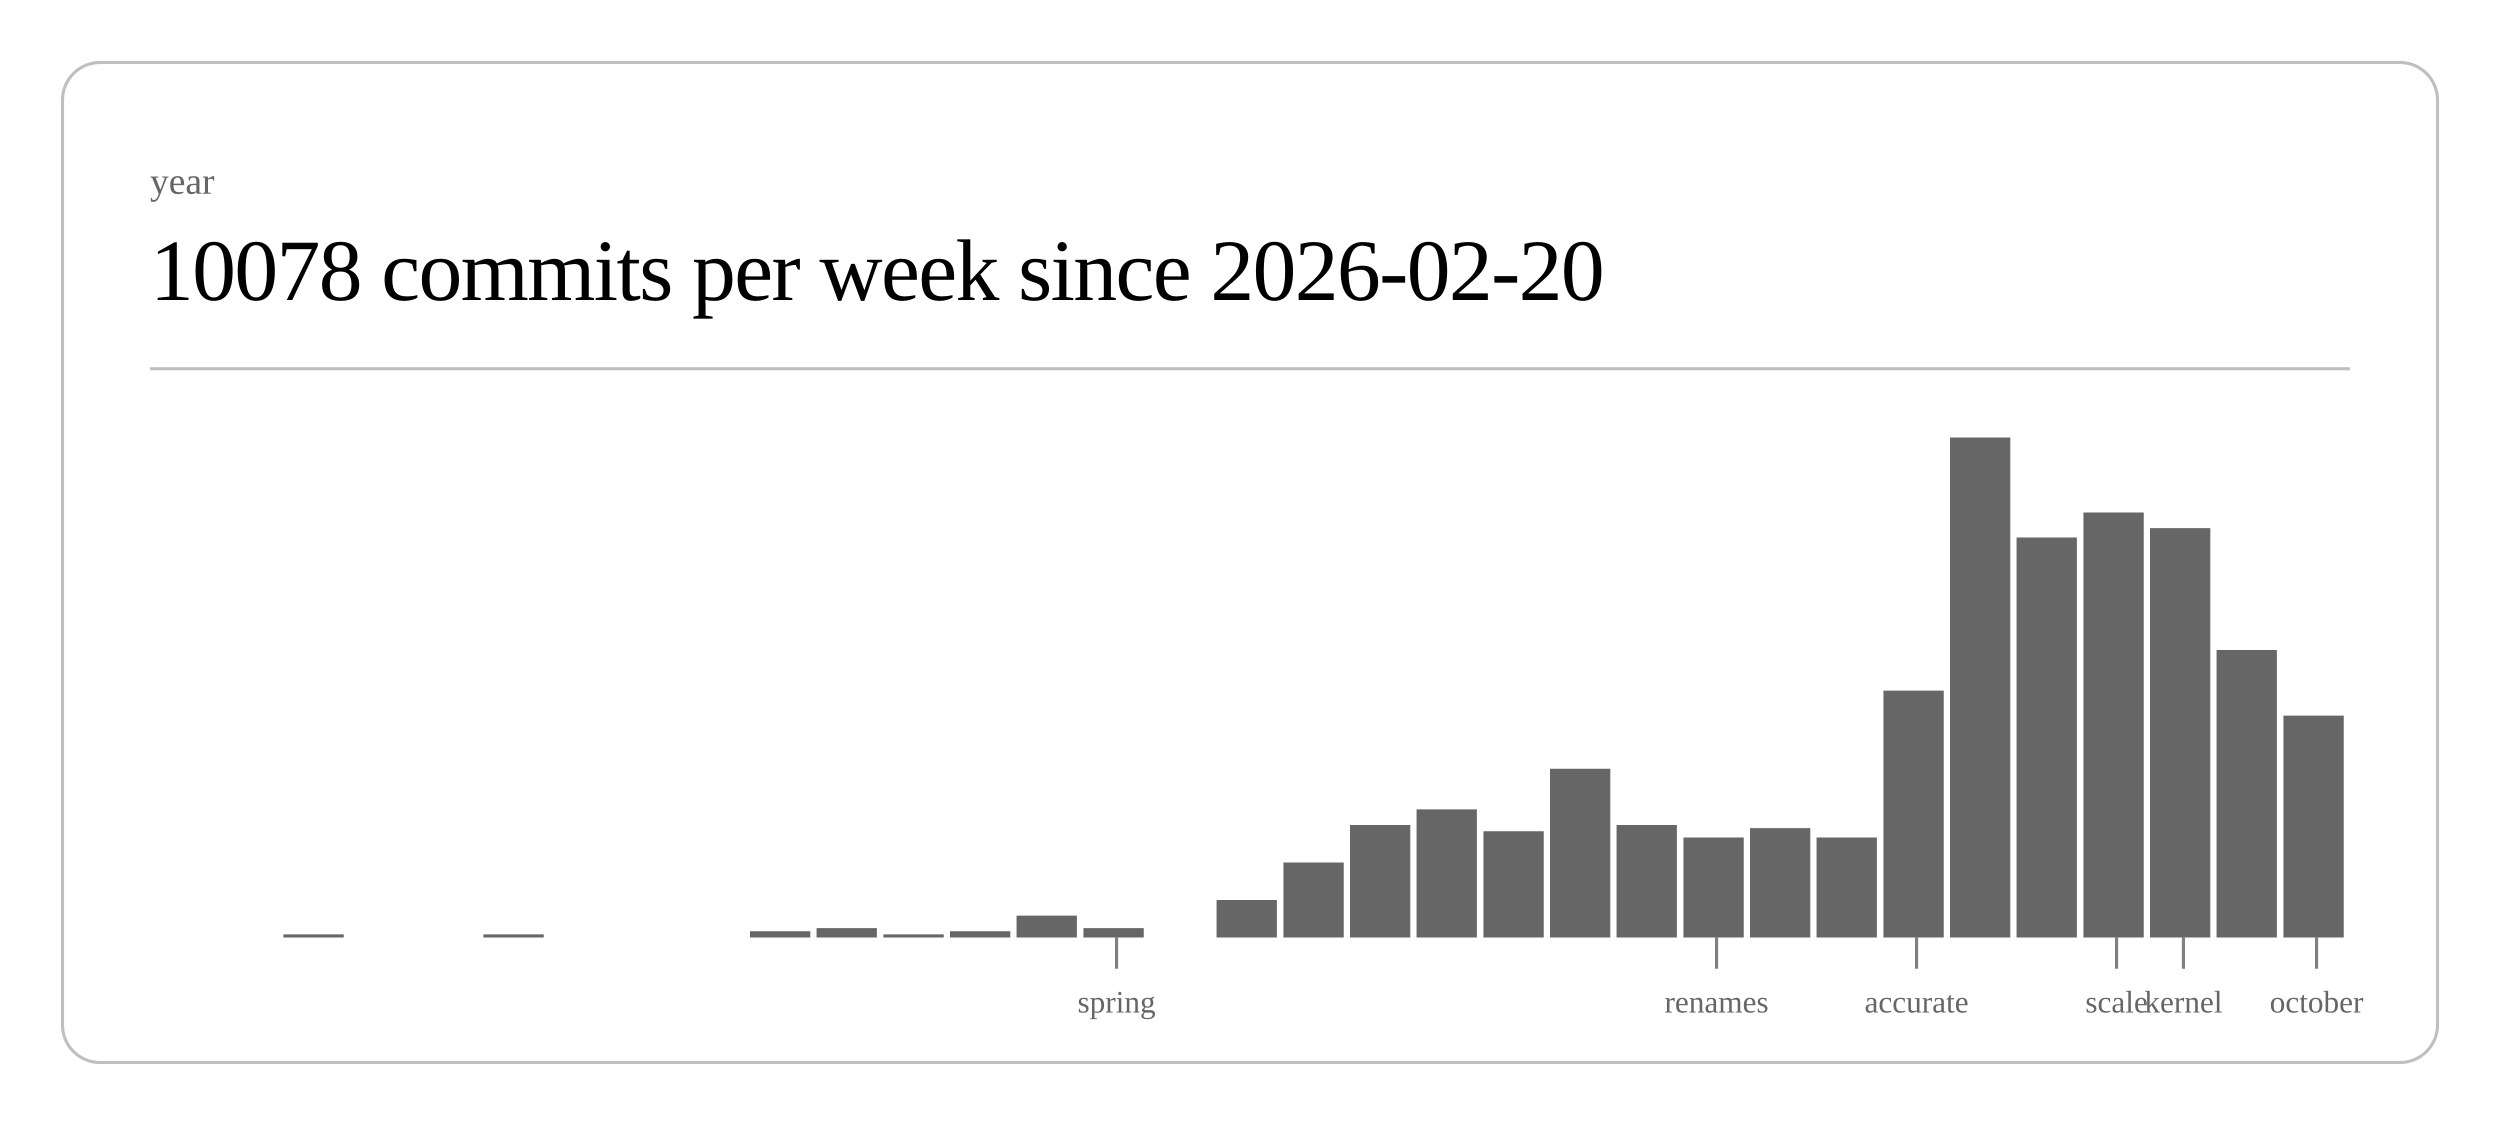
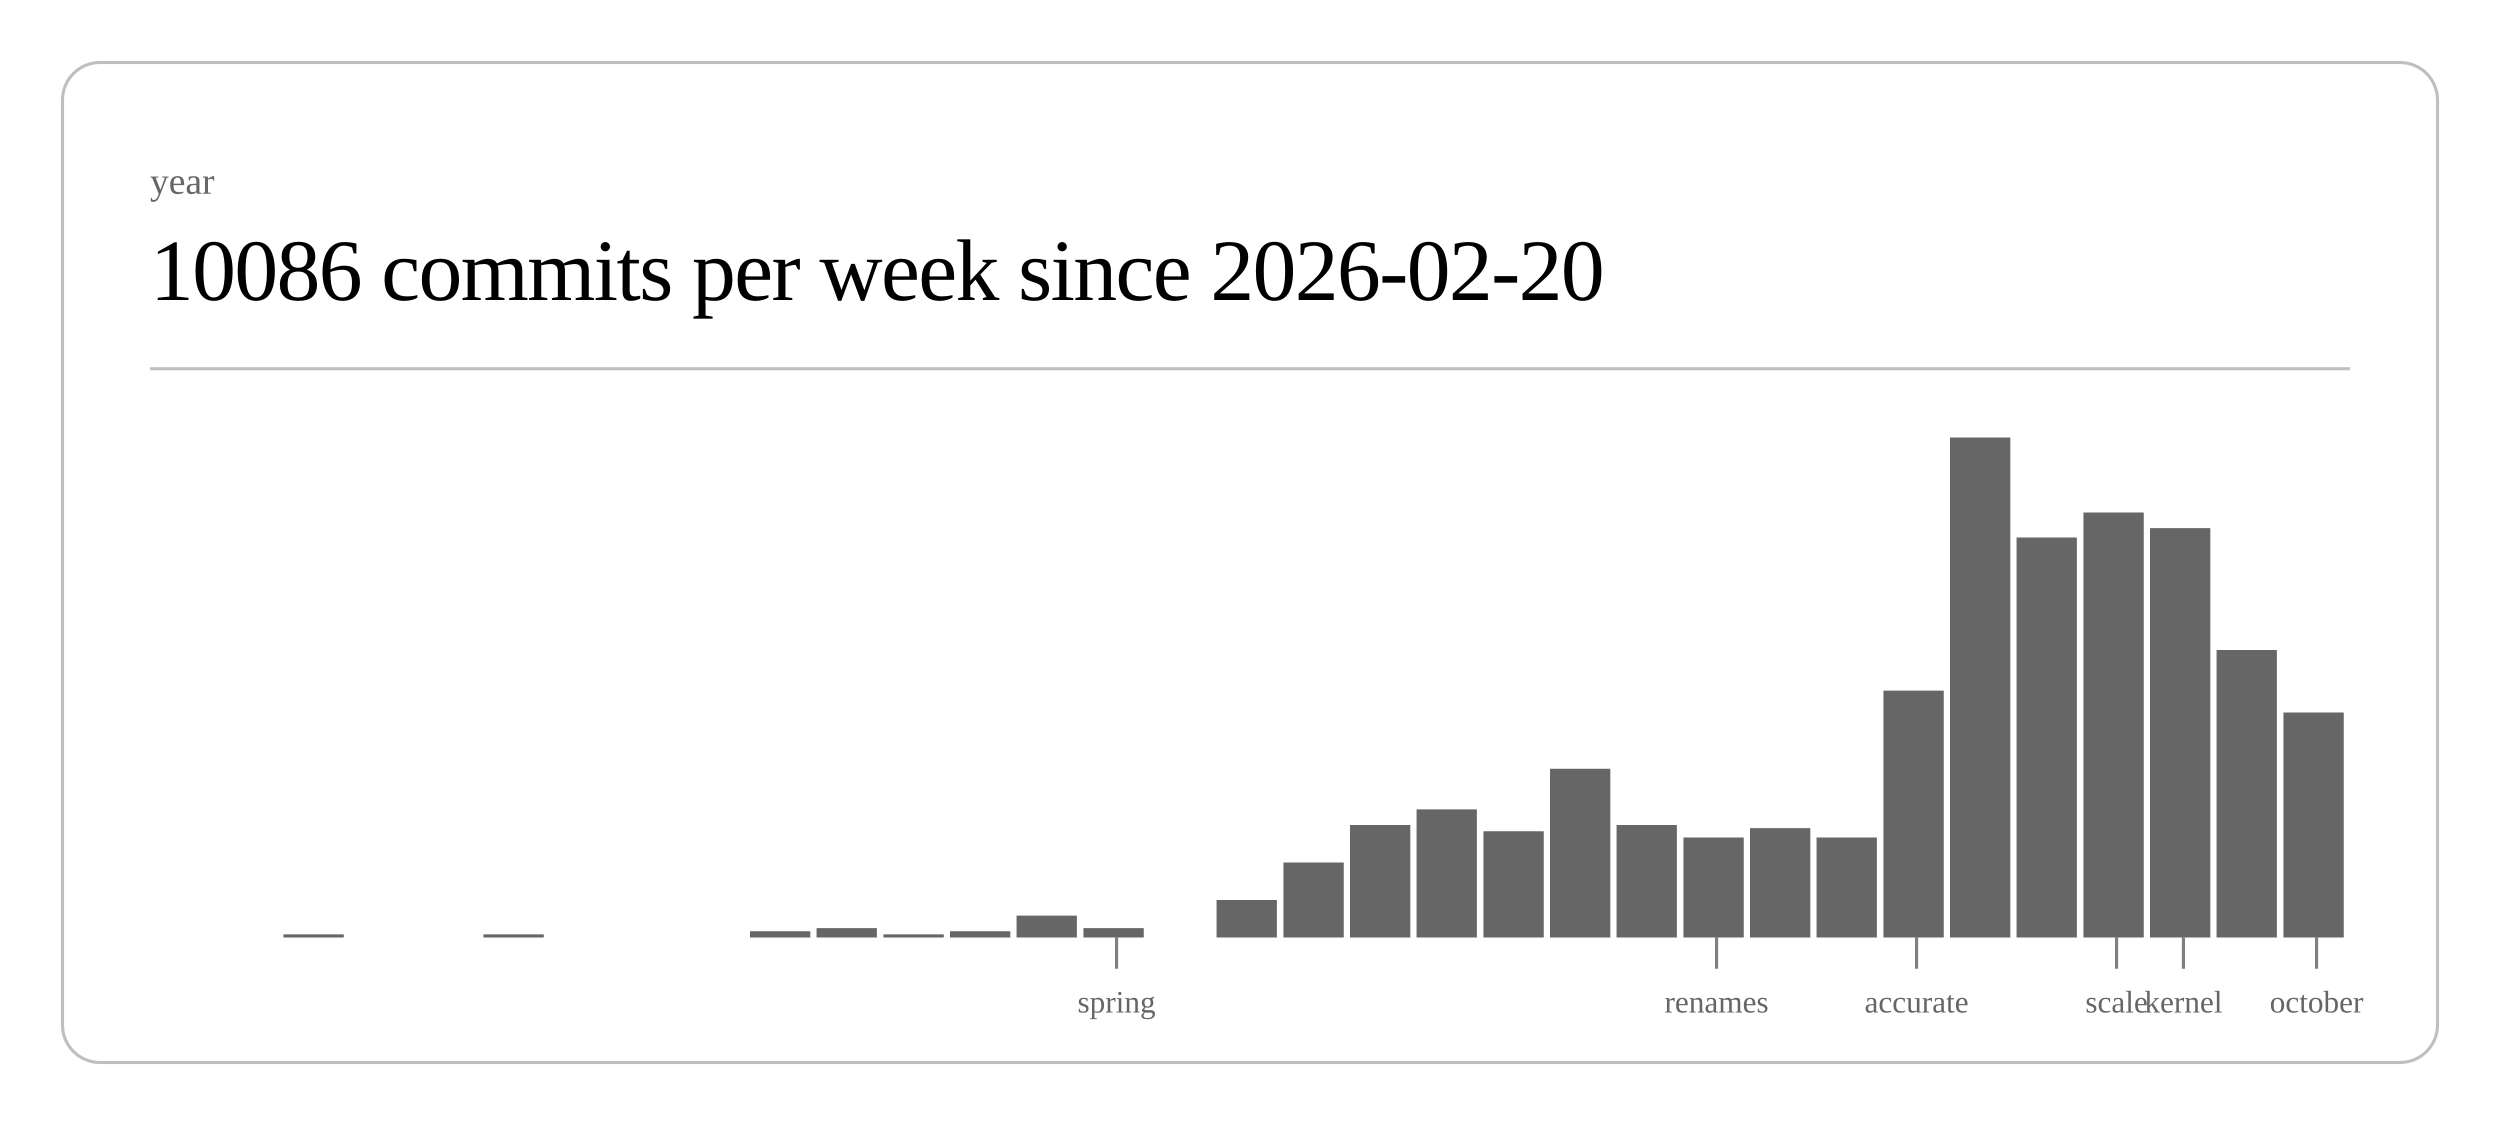
<svg xmlns="http://www.w3.org/2000/svg" class="post-header-svg" viewBox="0 0 800 360" width="800" height="360">
  <rect x="20" y="20" width="760" height="320" rx="12" ry="12" fill="none" stroke="currentColor" stroke-width="1" opacity="0.25" />
  <text fill="currentColor" x="48" y="62" font-size="12" opacity="0.6">year</text>
-   <text fill="currentColor" x="48" y="96" font-size="28" font-weight="300" letter-spacing="-0.5">10078 commits per week since 2026-02-20</text>
+   <text fill="currentColor" x="48" y="96" font-size="28" font-weight="300" letter-spacing="-0.5">10086 commits per week since 2026-02-20</text>
  <line stroke="currentColor" x1="48" y1="118" x2="752" y2="118" stroke-width="1" opacity="0.25" />
  <rect x="90.7" y="299" width="19.3" height="1" fill="currentColor" opacity="0.6" />
  <rect x="154.7" y="299" width="19.3" height="1" fill="currentColor" opacity="0.6" />
  <rect x="240.0" y="298" width="19.3" height="2" fill="currentColor" opacity="0.6" />
  <rect x="261.3" y="297" width="19.3" height="3" fill="currentColor" opacity="0.6" />
  <rect x="282.7" y="299" width="19.3" height="1" fill="currentColor" opacity="0.6" />
  <rect x="304.0" y="298" width="19.3" height="2" fill="currentColor" opacity="0.6" />
  <rect x="325.3" y="293" width="19.3" height="7" fill="currentColor" opacity="0.6" />
  <rect x="346.7" y="297" width="19.3" height="3" fill="currentColor" opacity="0.6" />
  <rect x="389.3" y="288" width="19.3" height="12" fill="currentColor" opacity="0.6" />
  <rect x="410.7" y="276" width="19.3" height="24" fill="currentColor" opacity="0.6" />
  <rect x="432.0" y="264" width="19.3" height="36" fill="currentColor" opacity="0.6" />
  <rect x="453.3" y="259" width="19.3" height="41" fill="currentColor" opacity="0.6" />
  <rect x="474.7" y="266" width="19.3" height="34" fill="currentColor" opacity="0.6" />
  <rect x="496.0" y="246" width="19.3" height="54" fill="currentColor" opacity="0.6" />
  <rect x="517.3" y="264" width="19.3" height="36" fill="currentColor" opacity="0.6" />
  <rect x="538.7" y="268" width="19.3" height="32" fill="currentColor" opacity="0.6" />
  <rect x="560.0" y="265" width="19.3" height="35" fill="currentColor" opacity="0.6" />
  <rect x="581.3" y="268" width="19.3" height="32" fill="currentColor" opacity="0.6" />
  <rect x="602.7" y="221" width="19.3" height="79" fill="currentColor" opacity="0.6" />
  <rect x="624.0" y="140" width="19.3" height="160" fill="currentColor" opacity="0.6" />
  <rect x="645.3" y="172" width="19.3" height="128" fill="currentColor" opacity="0.6" />
  <rect x="666.7" y="164" width="19.3" height="136" fill="currentColor" opacity="0.6" />
  <rect x="688.0" y="169" width="19.3" height="131" fill="currentColor" opacity="0.6" />
  <rect x="709.3" y="208" width="19.3" height="92" fill="currentColor" opacity="0.6" />
-   <rect x="730.7" y="229" width="19.3" height="71" fill="currentColor" opacity="0.6" />
+   <rect x="730.7" y="228" width="19.3" height="72" fill="currentColor" opacity="0.6" />
  <line stroke="currentColor" x1="357.3" y1="300" x2="357.3" y2="310" stroke-width="1" opacity="0.5" />
  <text fill="currentColor" x="357.3" y="324" font-size="10" opacity="0.6" text-anchor="middle">spring</text>
  <line stroke="currentColor" x1="549.3" y1="300" x2="549.3" y2="310" stroke-width="1" opacity="0.5" />
  <text fill="currentColor" x="549.3" y="324" font-size="10" opacity="0.6" text-anchor="middle">renames</text>
  <line stroke="currentColor" x1="613.3" y1="300" x2="613.3" y2="310" stroke-width="1" opacity="0.5" />
  <text fill="currentColor" x="613.3" y="324" font-size="10" opacity="0.6" text-anchor="middle">accurate</text>
  <line stroke="currentColor" x1="677.3" y1="300" x2="677.3" y2="310" stroke-width="1" opacity="0.5" />
  <text fill="currentColor" x="677.3" y="324" font-size="10" opacity="0.6" text-anchor="middle">scale</text>
  <line stroke="currentColor" x1="698.7" y1="300" x2="698.7" y2="310" stroke-width="1" opacity="0.5" />
  <text fill="currentColor" x="698.7" y="324" font-size="10" opacity="0.6" text-anchor="middle">kernel</text>
  <line stroke="currentColor" x1="741.3" y1="300" x2="741.3" y2="310" stroke-width="1" opacity="0.5" />
  <text fill="currentColor" x="741.3" y="324" font-size="10" opacity="0.6" text-anchor="middle">october</text>
</svg>
